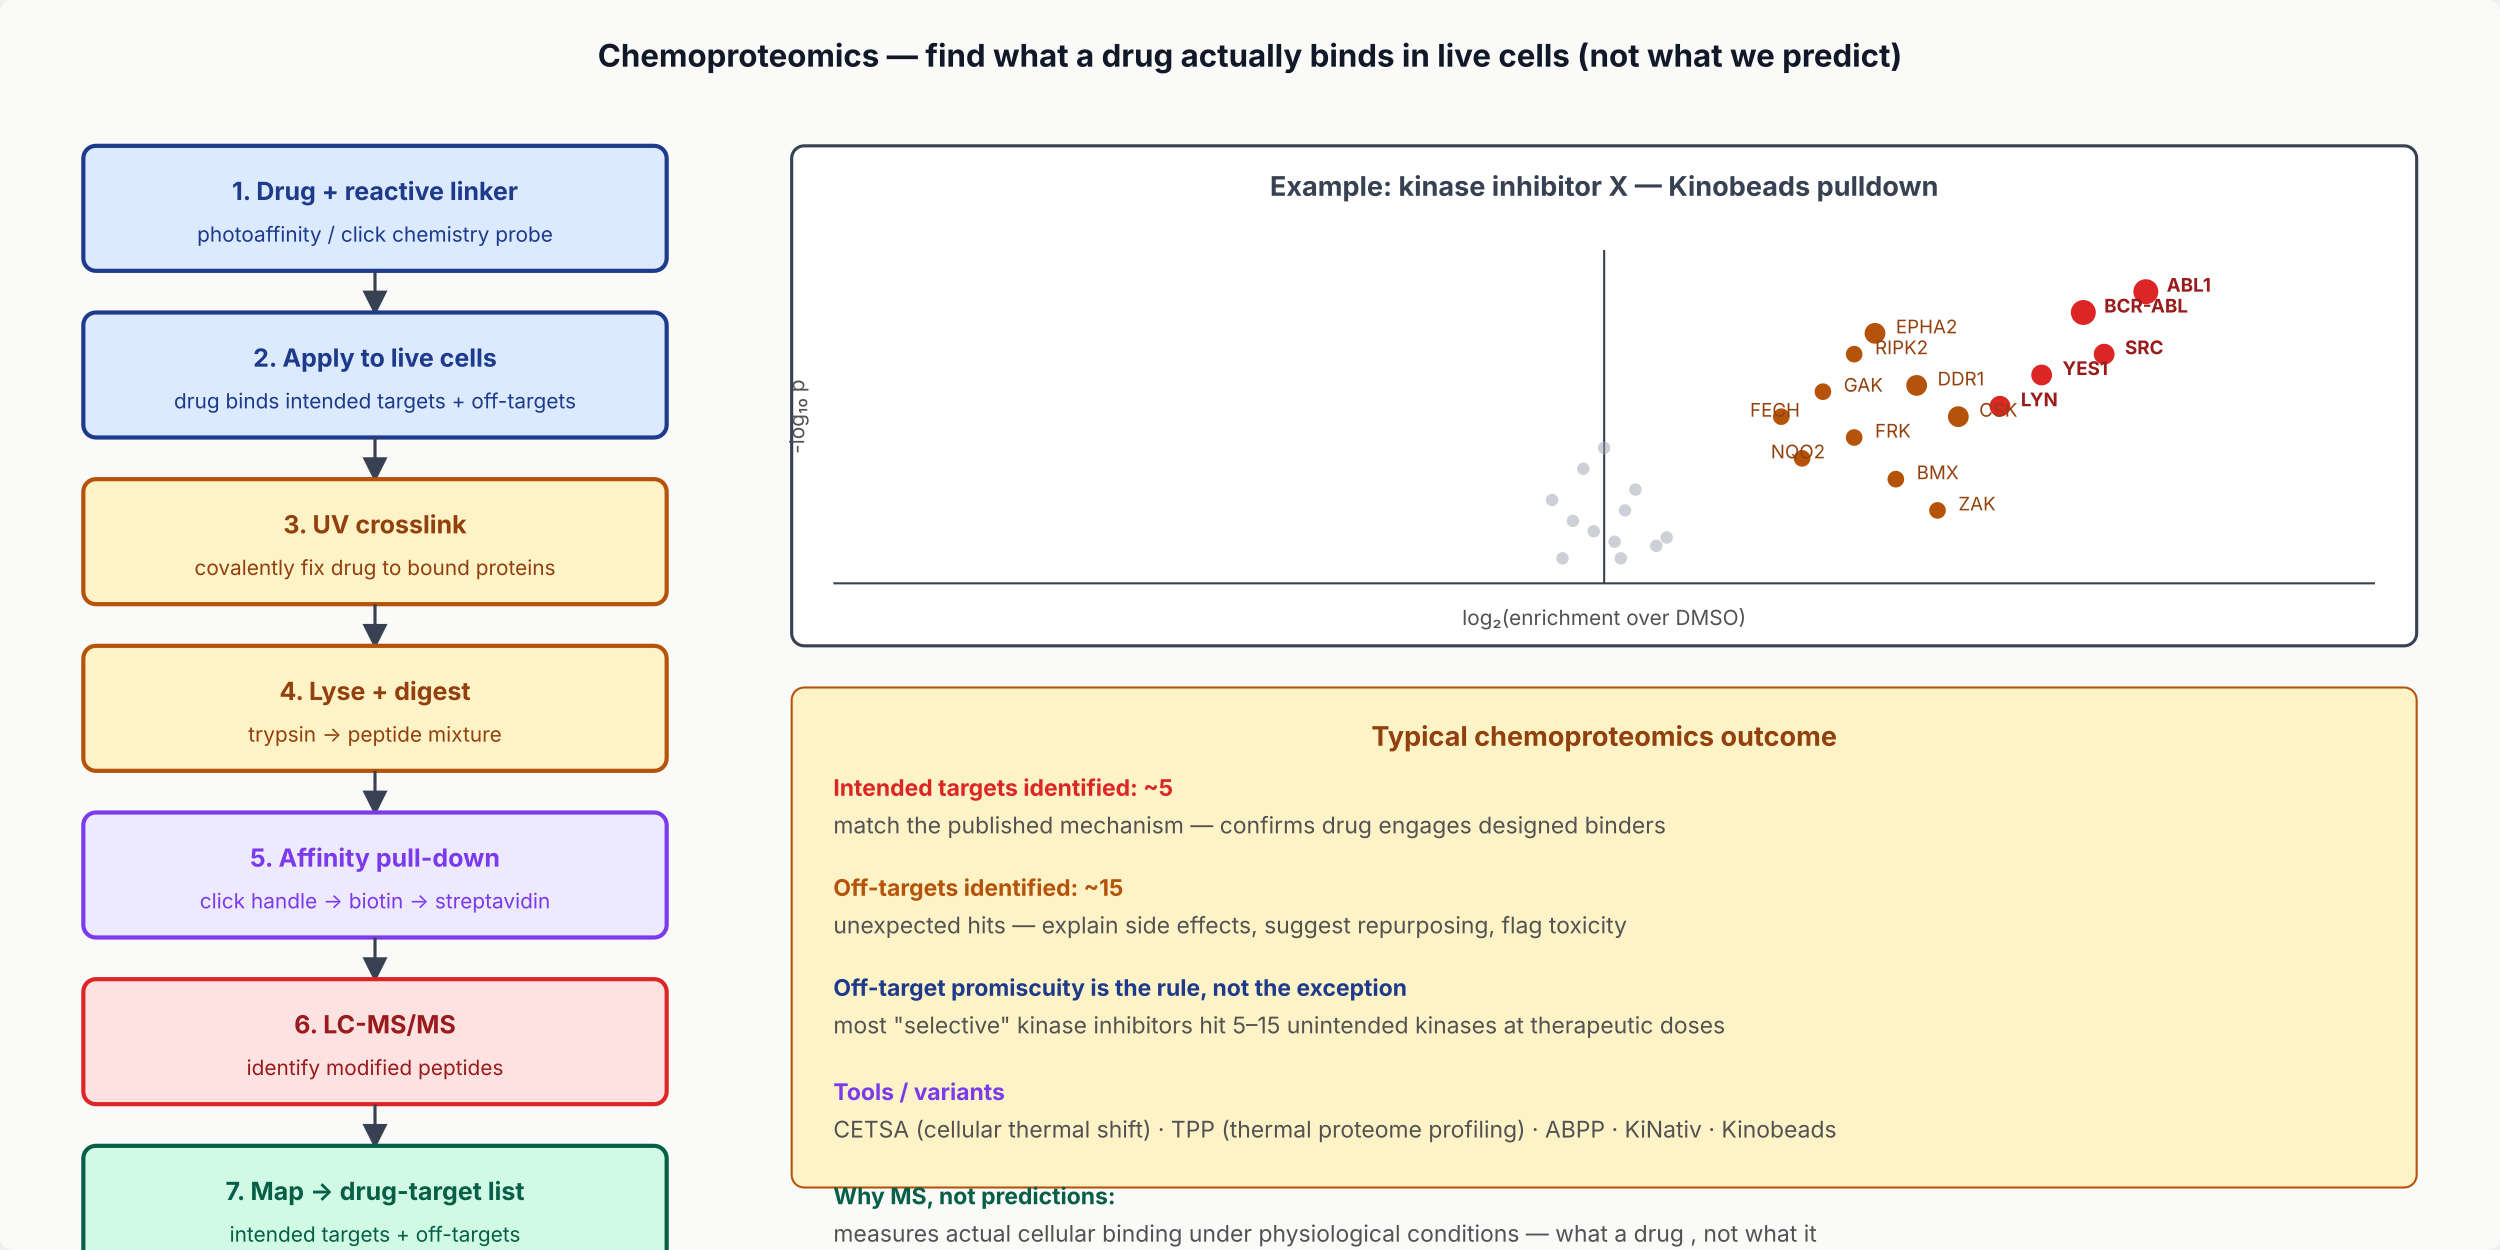
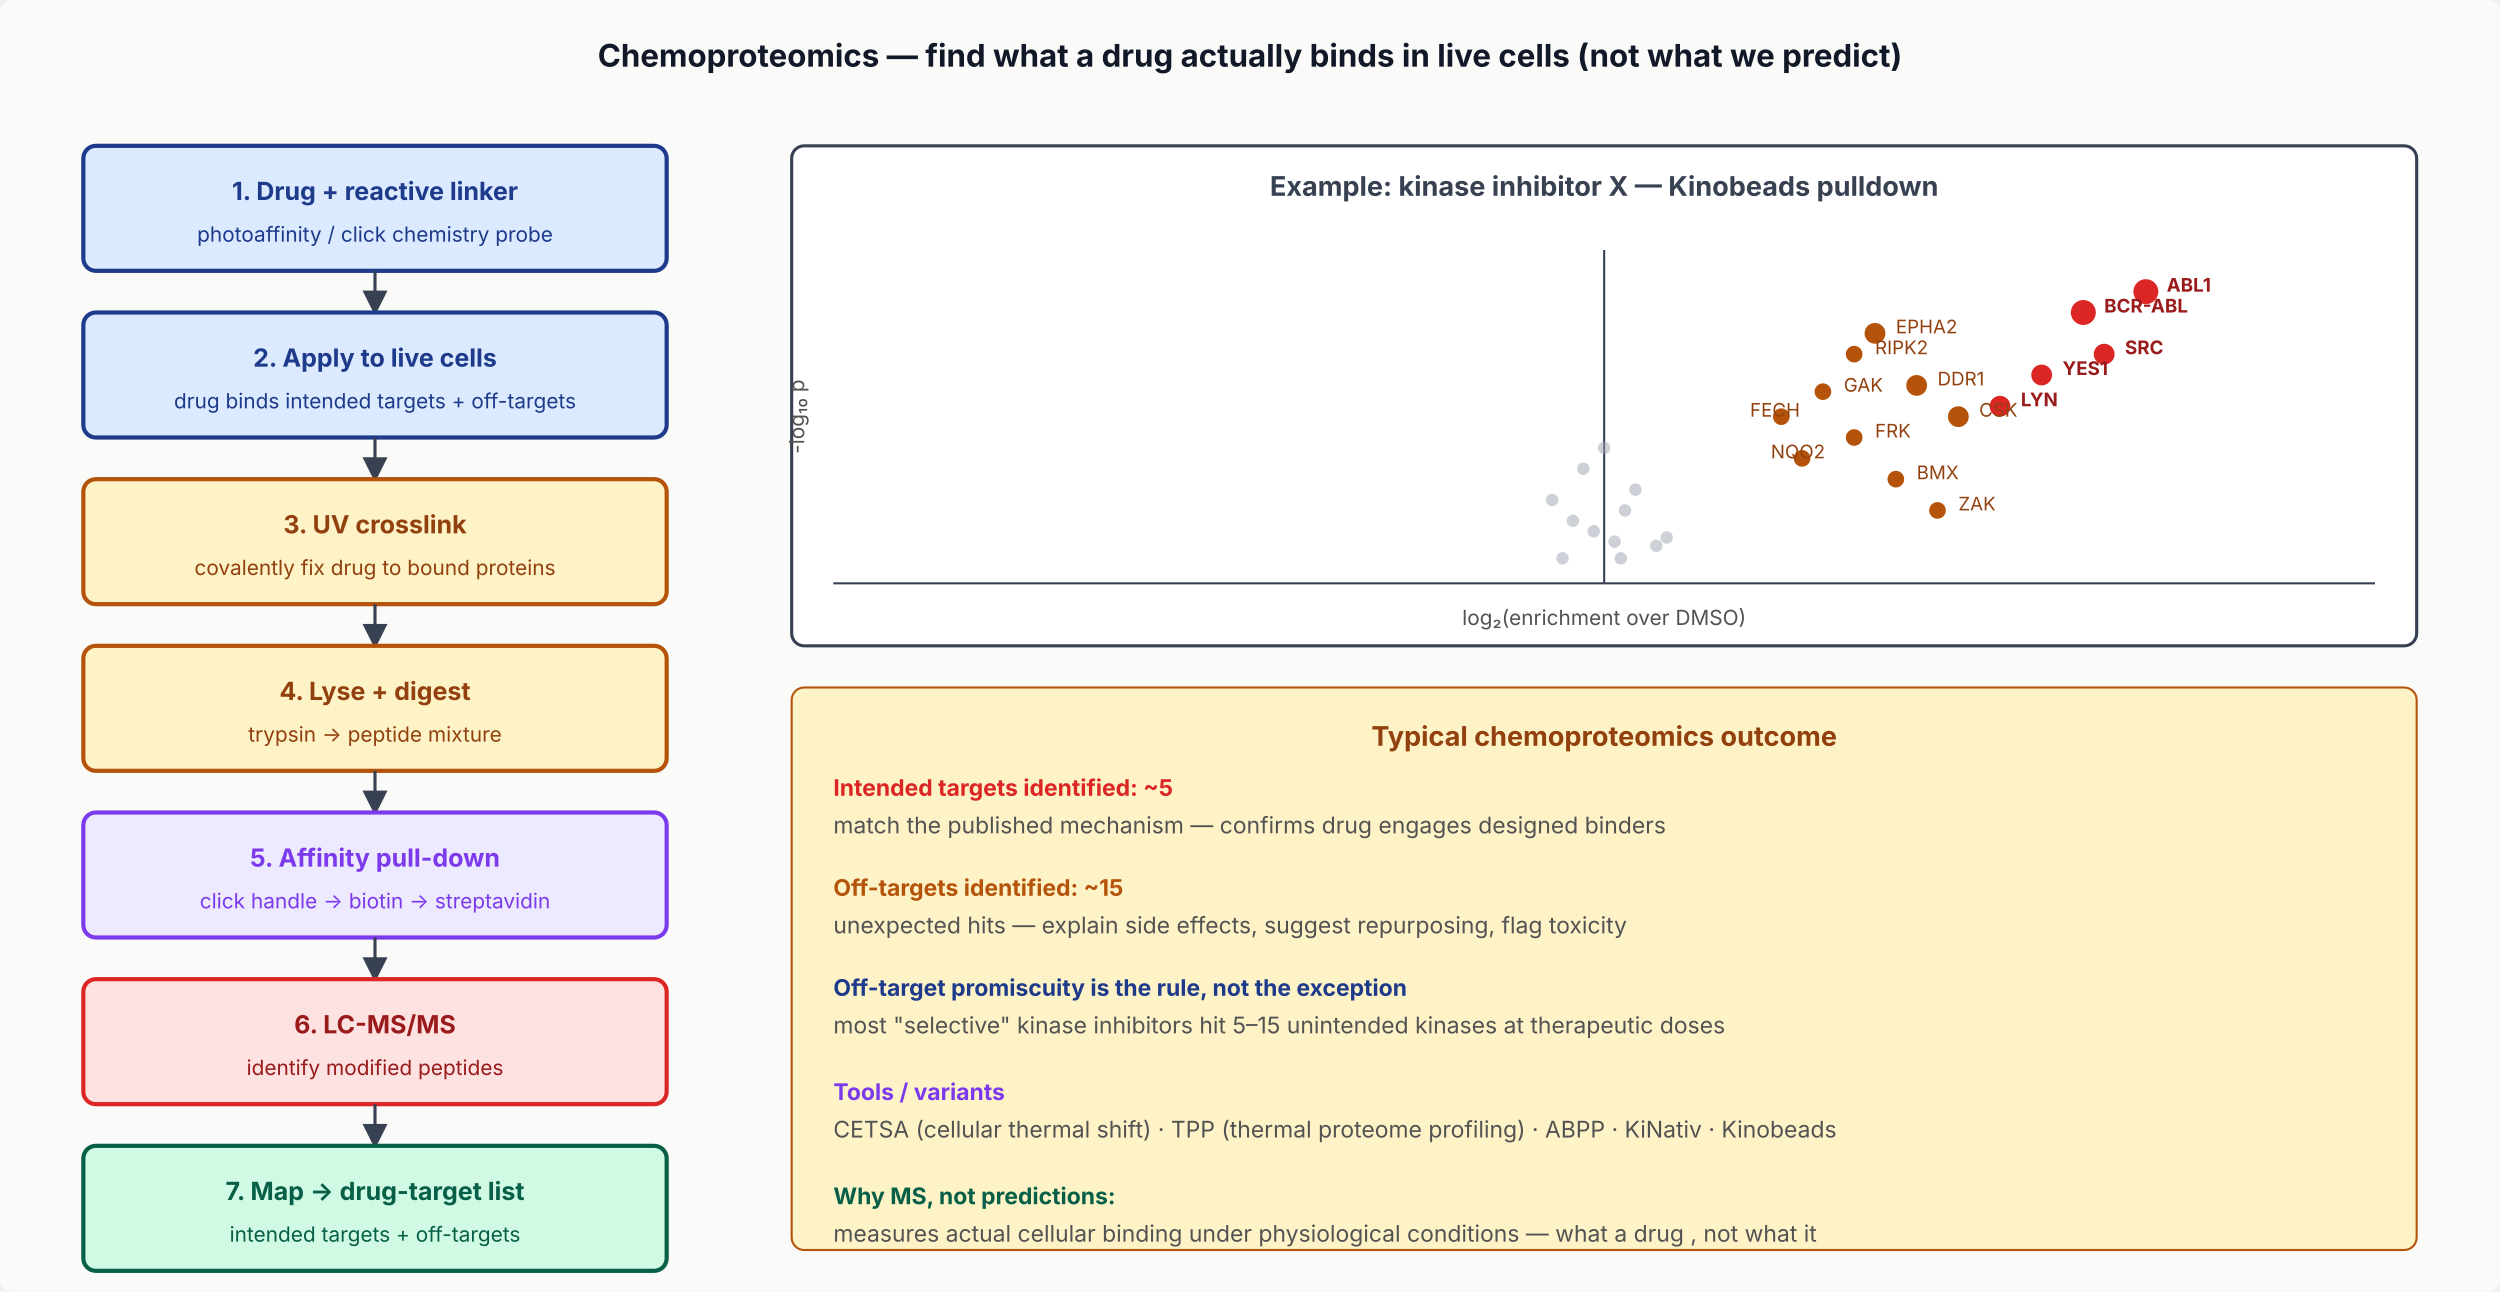
- <svg xmlns="http://www.w3.org/2000/svg" viewBox="0 0 1200 600" width="1200" height="600" font-family="Inter, sans-serif">
+ <svg xmlns="http://www.w3.org/2000/svg" viewBox="0 0 1200 620" width="1200" height="620" font-family="Inter, sans-serif">
  <defs>
    <style>text { font-family: Inter, sans-serif; } .mono { font-family: 'JetBrains Mono', monospace; font-size: 11px; }</style>
    <marker id="a27c" markerWidth="8" markerHeight="8" refX="7" refY="4" orient="auto">
      <path d="M0,0 L8,4 L0,8 z" fill="#374151" />
    </marker>
  </defs>
-   <rect width="1200" height="600" fill="#fafaf9" rx="6" />
+   <rect width="1200" height="620" fill="#fafaf9" rx="6" />
  <text x="600" y="32" text-anchor="middle" font-size="15" font-weight="700" fill="#111827">Chemoproteomics — find what a drug actually binds in live cells (not what we predict)</text>
  <g transform="translate(40,70)">
    <g>
      <rect width="280" height="60" fill="#dbeafe" stroke="#1e3a8a" stroke-width="2" rx="6" />
      <text x="140" y="26" text-anchor="middle" font-size="12" font-weight="700" fill="#1e3a8a">1. Drug + reactive linker</text>
      <text x="140" y="46" text-anchor="middle" font-size="10" fill="#1e3a8a">photoaffinity / click chemistry probe</text>
    </g>
    <line x1="140" y1="60" x2="140" y2="80" stroke="#374151" stroke-width="1.5" marker-end="url(#a27c)" />
    <g transform="translate(0,80)">
      <rect width="280" height="60" fill="#dbeafe" stroke="#1e3a8a" stroke-width="2" rx="6" />
      <text x="140" y="26" text-anchor="middle" font-size="12" font-weight="700" fill="#1e3a8a">2. Apply to live cells</text>
      <text x="140" y="46" text-anchor="middle" font-size="10" fill="#1e3a8a">drug binds intended targets + off-targets</text>
    </g>
    <line x1="140" y1="140" x2="140" y2="160" stroke="#374151" stroke-width="1.5" marker-end="url(#a27c)" />
    <g transform="translate(0,160)">
      <rect width="280" height="60" fill="#fef3c7" stroke="#b45309" stroke-width="2" rx="6" />
      <text x="140" y="26" text-anchor="middle" font-size="12" font-weight="700" fill="#92400e">3. UV crosslink</text>
      <text x="140" y="46" text-anchor="middle" font-size="10" fill="#92400e">covalently fix drug to bound proteins</text>
    </g>
    <line x1="140" y1="220" x2="140" y2="240" stroke="#374151" stroke-width="1.5" marker-end="url(#a27c)" />
    <g transform="translate(0,240)">
      <rect width="280" height="60" fill="#fef3c7" stroke="#b45309" stroke-width="2" rx="6" />
      <text x="140" y="26" text-anchor="middle" font-size="12" font-weight="700" fill="#92400e">4. Lyse + digest</text>
      <text x="140" y="46" text-anchor="middle" font-size="10" fill="#92400e">trypsin → peptide mixture</text>
    </g>
    <line x1="140" y1="300" x2="140" y2="320" stroke="#374151" stroke-width="1.5" marker-end="url(#a27c)" />
    <g transform="translate(0,320)">
      <rect width="280" height="60" fill="#ede9fe" stroke="#7c3aed" stroke-width="2" rx="6" />
      <text x="140" y="26" text-anchor="middle" font-size="12" font-weight="700" fill="#7c3aed">5. Affinity pull-down</text>
      <text x="140" y="46" text-anchor="middle" font-size="10" fill="#7c3aed">click handle → biotin → streptavidin</text>
    </g>
    <line x1="140" y1="380" x2="140" y2="400" stroke="#374151" stroke-width="1.5" marker-end="url(#a27c)" />
    <g transform="translate(0,400)">
      <rect width="280" height="60" fill="#fee2e2" stroke="#dc2626" stroke-width="2" rx="6" />
      <text x="140" y="26" text-anchor="middle" font-size="12" font-weight="700" fill="#991b1b">6. LC-MS/MS</text>
      <text x="140" y="46" text-anchor="middle" font-size="10" fill="#991b1b">identify modified peptides</text>
    </g>
    <line x1="140" y1="460" x2="140" y2="480" stroke="#374151" stroke-width="1.5" marker-end="url(#a27c)" />
    <g transform="translate(0,480)">
      <rect width="280" height="60" fill="#d1fae5" stroke="#065f46" stroke-width="2" rx="6" />
      <text x="140" y="26" text-anchor="middle" font-size="12" font-weight="700" fill="#065f46">7. Map → drug-target list</text>
      <text x="140" y="46" text-anchor="middle" font-size="10" fill="#065f46">intended targets + off-targets</text>
    </g>
  </g>
  <g transform="translate(380,70)">
    <rect width="780" height="240" fill="#fff" stroke="#374151" stroke-width="1.5" rx="6" />
    <text x="390" y="24" text-anchor="middle" font-size="13" font-weight="700" fill="#374151">Example: kinase inhibitor X — Kinobeads pulldown</text>
    <g transform="translate(20,50)">
      <line x1="0" y1="160" x2="740" y2="160" stroke="#374151" />
      <line x1="370" y1="0" x2="370" y2="160" stroke="#374151" />
      <text x="370" y="180" text-anchor="middle" font-size="10" fill="#525252">log₂(enrichment over DMSO)</text>
      <text x="-14" y="80" text-anchor="middle" font-size="10" fill="#525252" transform="rotate(-90 -14 80)">-log₁₀ p</text>
      <g fill="#9ca3af" opacity="0.5">
        <circle cx="350" cy="148" r="3" />
        <circle cx="365" cy="135" r="3" />
        <circle cx="375" cy="140" r="3" />
        <circle cx="380" cy="125" r="3" />
        <circle cx="345" cy="120" r="3" />
        <circle cx="395" cy="142" r="3" />
        <circle cx="360" cy="105" r="3" />
        <circle cx="385" cy="115" r="3" />
        <circle cx="370" cy="95" r="3" />
        <circle cx="355" cy="130" r="3" />
        <circle cx="400" cy="138" r="3" />
        <circle cx="378" cy="148" r="3" />
      </g>
      <g fill="#dc2626">
        <circle cx="630" cy="20" r="6" />
        <text x="640" y="20" font-size="9" font-weight="700" fill="#991b1b">ABL1</text>
        <circle cx="600" cy="30" r="6" />
        <text x="610" y="30" font-size="9" font-weight="700" fill="#991b1b">BCR-ABL</text>
        <circle cx="610" cy="50" r="5" />
        <text x="620" y="50" font-size="9" font-weight="700" fill="#991b1b">SRC</text>
        <circle cx="580" cy="60" r="5" />
        <text x="590" y="60" font-size="9" font-weight="700" fill="#991b1b">YES1</text>
        <circle cx="560" cy="75" r="5" />
        <text x="570" y="75" font-size="9" font-weight="700" fill="#991b1b">LYN</text>
      </g>
      <g fill="#b45309">
        <circle cx="500" cy="40" r="5" />
        <text x="510" y="40" font-size="9" fill="#92400e">EPHA2</text>
        <circle cx="520" cy="65" r="5" />
        <text x="530" y="65" font-size="9" fill="#92400e">DDR1</text>
        <circle cx="540" cy="80" r="5" />
        <text x="550" y="80" font-size="9" fill="#92400e">CSK</text>
        <circle cx="490" cy="90" r="4" />
        <text x="500" y="90" font-size="9" fill="#92400e">FRK</text>
        <circle cx="510" cy="110" r="4" />
        <text x="520" y="110" font-size="9" fill="#92400e">BMX</text>
        <circle cx="530" cy="125" r="4" />
        <text x="540" y="125" font-size="9" fill="#92400e">ZAK</text>
        <circle cx="475" cy="68" r="4" />
        <text x="485" y="68" font-size="9" fill="#92400e">GAK</text>
        <circle cx="490" cy="50" r="4" />
        <text x="500" y="50" font-size="9" fill="#92400e">RIPK2</text>
        <circle cx="465" cy="100" r="4" />
        <text x="450" y="100" font-size="9" fill="#92400e">NQO2</text>
        <circle cx="455" cy="80" r="4" />
        <text x="440" y="80" font-size="9" fill="#92400e">FECH</text>
      </g>
    </g>
  </g>
  <g transform="translate(380,330)">
-     <rect width="780" height="240" fill="#fef3c7" stroke="#b45309" rx="6" />
+     <rect width="780" height="270" fill="#fef3c7" stroke="#b45309" rx="6" />
    <text x="390" y="28" text-anchor="middle" font-size="13" font-weight="700" fill="#92400e">Typical chemoproteomics outcome</text>
    <g transform="translate(20,52)" font-size="11" fill="#111827">
      <text x="0" y="0" font-weight="700" fill="#dc2626">Intended targets identified: ~5</text>
      <text x="0" y="18" fill="#525252">match the published mechanism — confirms drug engages designed binders</text>
      <text x="0" y="48" font-weight="700" fill="#b45309">Off-targets identified: ~15</text>
      <text x="0" y="66" fill="#525252">unexpected hits — explain side effects, suggest repurposing, flag toxicity</text>
      <text x="0" y="96" font-weight="700" fill="#1e3a8a">Off-target promiscuity is the rule, not the exception</text>
      <text x="0" y="114" fill="#525252">most "selective" kinase inhibitors hit 5–15 unintended kinases at therapeutic doses</text>
      <text x="0" y="146" font-weight="700" fill="#7c3aed">Tools / variants</text>
      <text x="0" y="164" fill="#525252">CETSA (cellular thermal shift) · TPP (thermal proteome profiling) · ABPP · KiNativ · Kinobeads</text>
      <text x="0" y="196" font-weight="700" fill="#065f46">Why MS, not predictions:</text>
      <text x="0" y="214" fill="#525252">measures actual cellular binding under physiological conditions — what a drug <em>does</em>, not what it <em>should</em>
      </text>
    </g>
  </g>
</svg>
